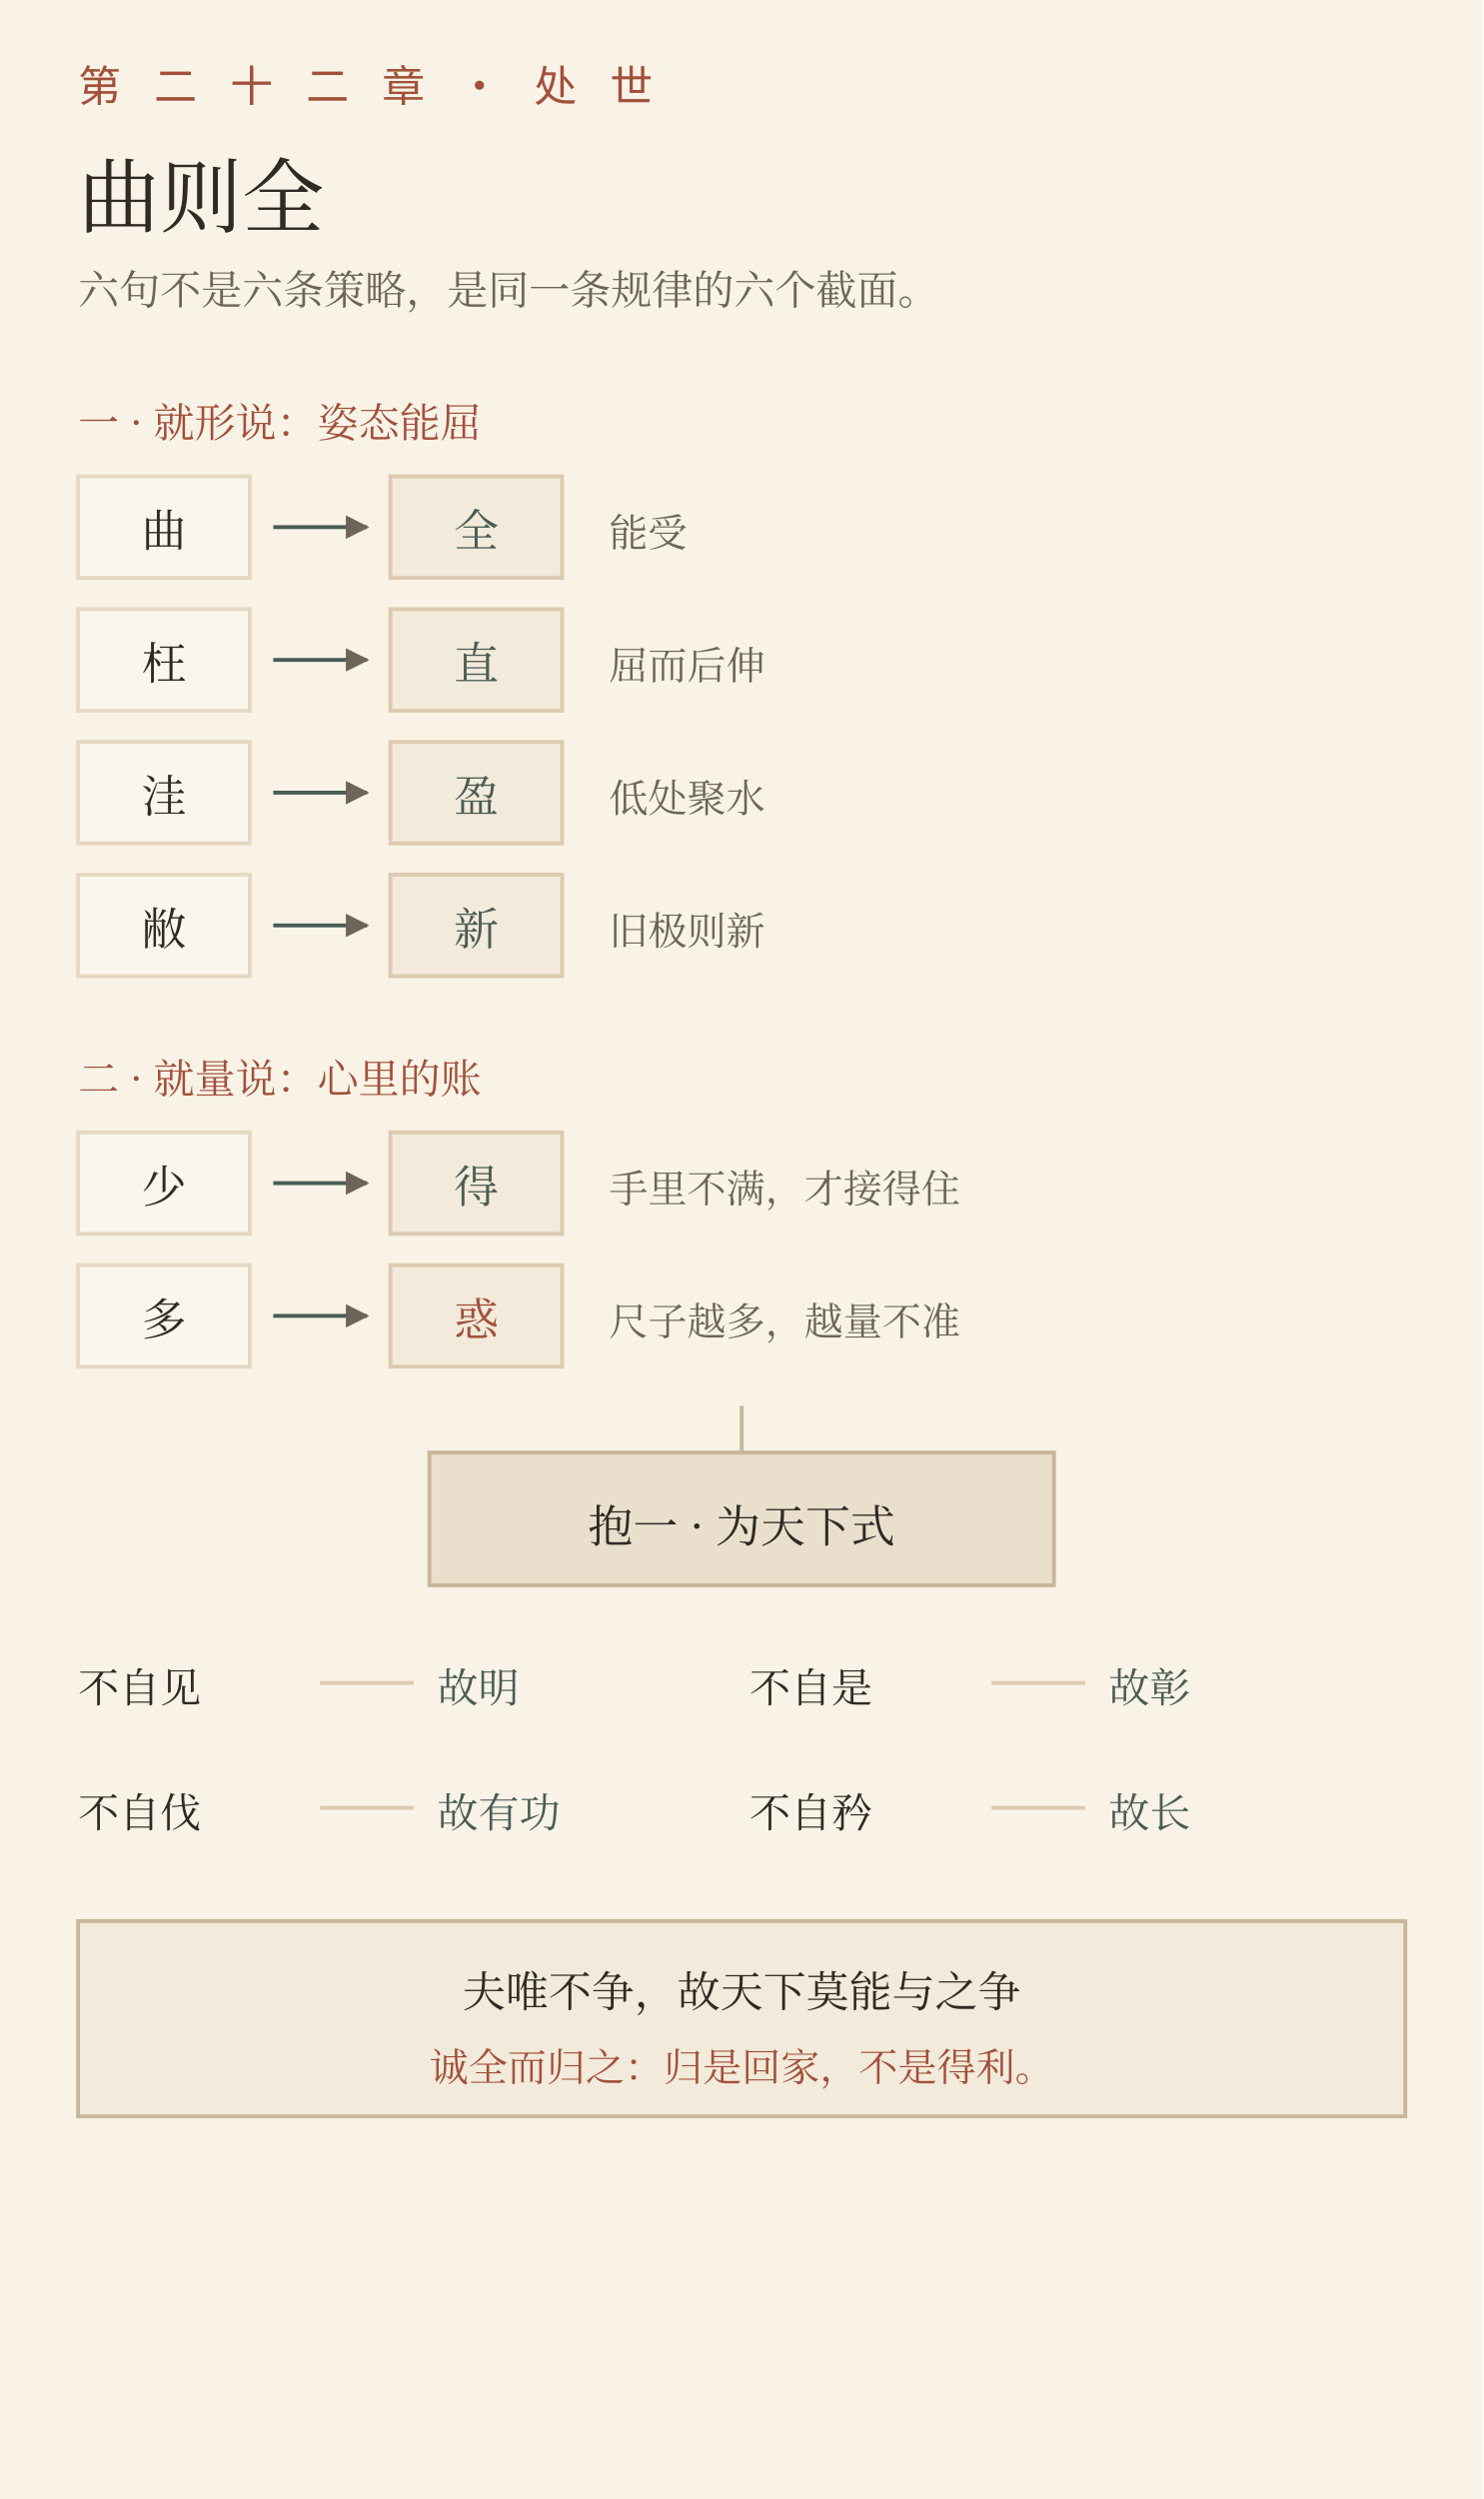
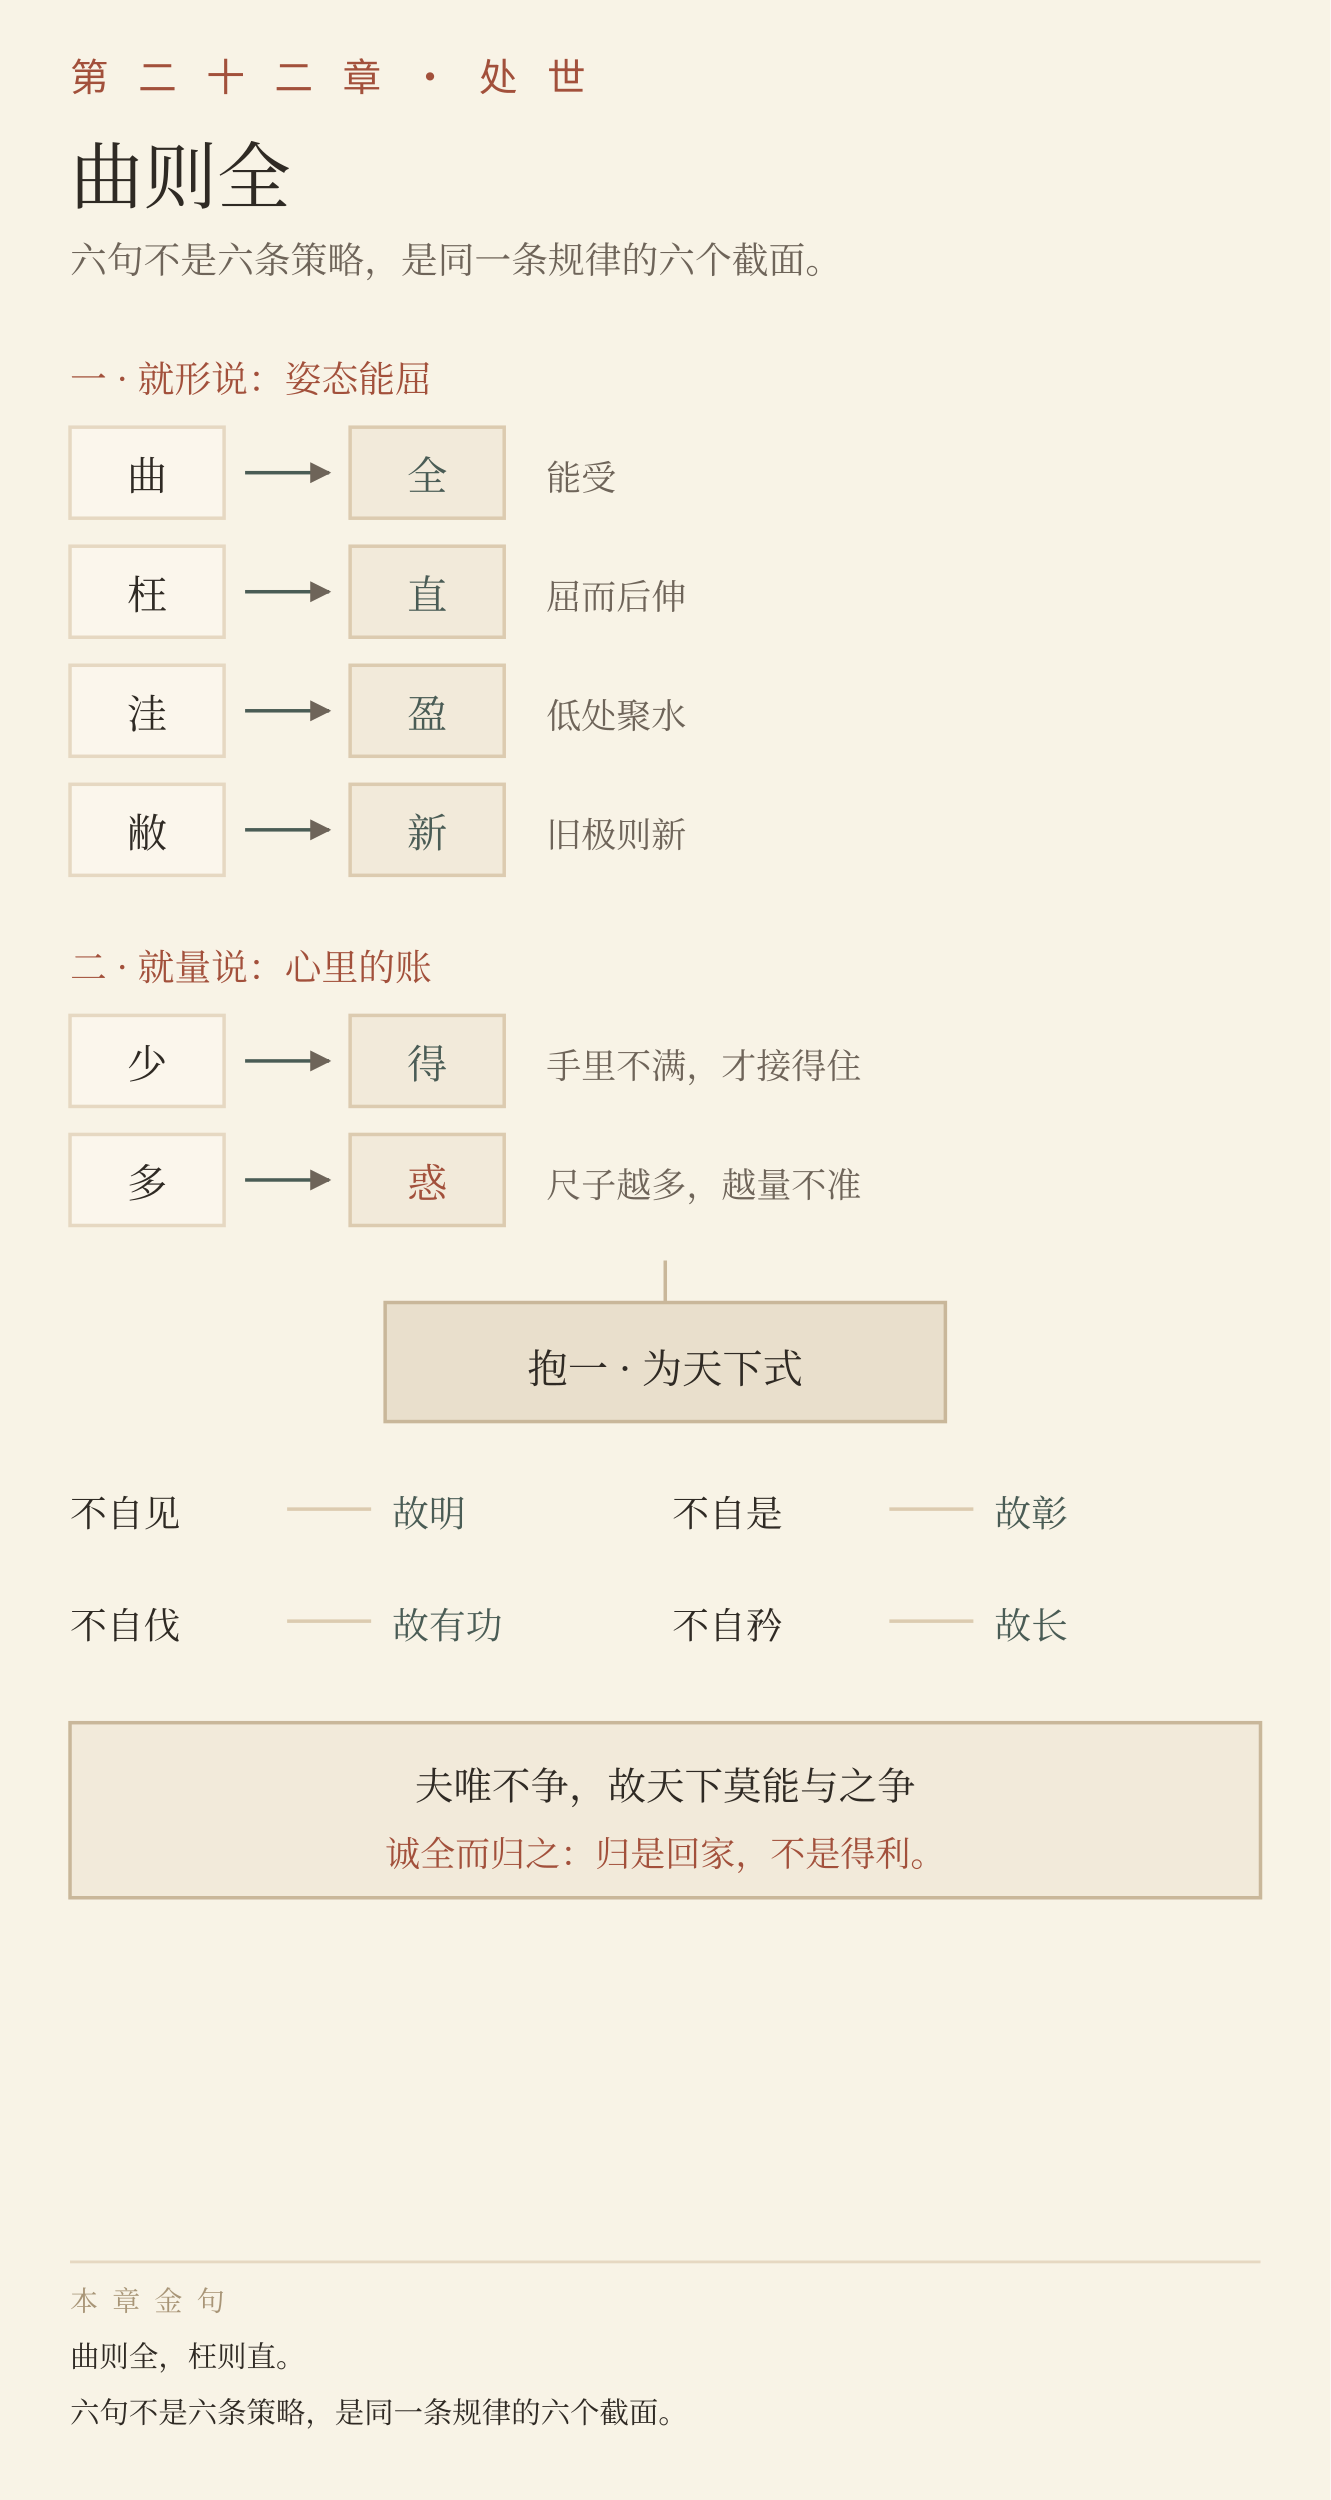
- <svg xmlns="http://www.w3.org/2000/svg" viewBox="0 0 380 640" role="img" aria-label="六句三截：能受、肯少、然后抱一" font-family="'Noto Serif CJK SC','Noto Serif SC','Songti SC',serif">
+ <svg xmlns="http://www.w3.org/2000/svg" viewBox="0 0 380 714" role="img" aria-label="六句三截：能受、肯少、然后抱一" font-family="'Noto Serif CJK SC','Noto Serif SC','Songti SC',serif">
  <defs>
    <marker id="arr" viewBox="0 0 10 10" refX="9" refY="5" markerWidth="6" markerHeight="6" orient="auto">
      <path d="M0 0 L10 5 L0 10 z" fill="#6E6459" />
    </marker>
    <marker id="arr2" viewBox="0 0 10 10" refX="9" refY="5" markerWidth="6" markerHeight="6" orient="auto">
      <path d="M0 0 L10 5 L0 10 z" fill="#4A5C55" />
    </marker>
    <marker id="arrL" viewBox="0 0 10 10" refX="1" refY="5" markerWidth="6" markerHeight="6" orient="auto">
      <path d="M10 0 L0 5 L10 10 z" fill="#4A5C55" />
    </marker>
    <marker id="arrS" viewBox="0 0 10 10" refX="9" refY="5" markerWidth="6" markerHeight="6" orient="auto">
      <path d="M0 0 L10 5 L0 10 z" fill="#A2503B" />
    </marker>
  </defs>
-   <rect x="0" y="0" width="380" height="640" fill="#F8F3E6" />
+   <rect x="0" y="0" width="380" height="714" fill="#F8F3E6" />
  <text x="20" y="26" font-size="11" fill="#A2503B" font-family="'Noto Sans CJK SC','Noto Sans SC',sans-serif" letter-spacing="3">第 二 十 二 章 · 处 世</text>
  <text x="20" y="58" font-size="21" fill="#2F2A24">曲则全</text>
  <text x="20" y="78" font-size="10.5" fill="#6E6459">六句不是六条策略，是同一条规律的六个截面。</text>
  <text x="20" y="112" font-size="10.5" fill="#A2503B">一 · 就形说：姿态能屈</text>
  <rect x="20" y="122" width="44" height="26" fill="#FBF6EC" stroke="#E6D8C2" />
  <text x="42" y="140" font-size="11.5" fill="#2F2A24" text-anchor="middle">曲</text>
  <line x1="70" y1="135" x2="94" y2="135" stroke="#4A5C55" stroke-width="1" marker-end="url(#arr)" />
  <rect x="100" y="122" width="44" height="26" fill="#F2EADA" stroke="#DCCBB0" />
  <text x="122" y="140" font-size="11.5" fill="#4A5C55" text-anchor="middle">全</text>
  <text x="156" y="140" font-size="10" fill="#6E6459">能受</text>
  <rect x="20" y="156" width="44" height="26" fill="#FBF6EC" stroke="#E6D8C2" />
  <text x="42" y="174" font-size="11.5" fill="#2F2A24" text-anchor="middle">枉</text>
  <line x1="70" y1="169" x2="94" y2="169" stroke="#4A5C55" stroke-width="1" marker-end="url(#arr)" />
  <rect x="100" y="156" width="44" height="26" fill="#F2EADA" stroke="#DCCBB0" />
  <text x="122" y="174" font-size="11.5" fill="#4A5C55" text-anchor="middle">直</text>
  <text x="156" y="174" font-size="10" fill="#6E6459">屈而后伸</text>
  <rect x="20" y="190" width="44" height="26" fill="#FBF6EC" stroke="#E6D8C2" />
  <text x="42" y="208" font-size="11.5" fill="#2F2A24" text-anchor="middle">洼</text>
  <line x1="70" y1="203" x2="94" y2="203" stroke="#4A5C55" stroke-width="1" marker-end="url(#arr)" />
  <rect x="100" y="190" width="44" height="26" fill="#F2EADA" stroke="#DCCBB0" />
  <text x="122" y="208" font-size="11.5" fill="#4A5C55" text-anchor="middle">盈</text>
  <text x="156" y="208" font-size="10" fill="#6E6459">低处聚水</text>
  <rect x="20" y="224" width="44" height="26" fill="#FBF6EC" stroke="#E6D8C2" />
  <text x="42" y="242" font-size="11.5" fill="#2F2A24" text-anchor="middle">敝</text>
  <line x1="70" y1="237" x2="94" y2="237" stroke="#4A5C55" stroke-width="1" marker-end="url(#arr)" />
  <rect x="100" y="224" width="44" height="26" fill="#F2EADA" stroke="#DCCBB0" />
  <text x="122" y="242" font-size="11.5" fill="#4A5C55" text-anchor="middle">新</text>
  <text x="156" y="242" font-size="10" fill="#6E6459">旧极则新</text>
  <text x="20" y="280" font-size="10.5" fill="#A2503B">二 · 就量说：心里的账</text>
  <rect x="20" y="290" width="44" height="26" fill="#FBF6EC" stroke="#E6D8C2" />
  <text x="42" y="308" font-size="11.5" fill="#2F2A24" text-anchor="middle">少</text>
  <line x1="70" y1="303" x2="94" y2="303" stroke="#4A5C55" stroke-width="1" marker-end="url(#arr)" />
  <rect x="100" y="290" width="44" height="26" fill="#F2EADA" stroke="#DCCBB0" />
  <text x="122" y="308" font-size="11.5" fill="#4A5C55" text-anchor="middle">得</text>
  <text x="156" y="308" font-size="10" fill="#6E6459">手里不满，才接得住</text>
  <rect x="20" y="324" width="44" height="26" fill="#FBF6EC" stroke="#E6D8C2" />
  <text x="42" y="342" font-size="11.5" fill="#2F2A24" text-anchor="middle">多</text>
  <line x1="70" y1="337" x2="94" y2="337" stroke="#4A5C55" stroke-width="1" marker-end="url(#arr)" />
  <rect x="100" y="324" width="44" height="26" fill="#F2EADA" stroke="#DCCBB0" />
  <text x="122" y="342" font-size="11.5" fill="#A2503B" text-anchor="middle">惑</text>
  <text x="156" y="342" font-size="10" fill="#6E6459">尺子越多，越量不准</text>
  <line x1="190" y1="360" x2="190" y2="372" stroke="#C9B79A" stroke-width="1" />
  <rect x="110" y="372" width="160" height="34" fill="#E9DFCC" stroke="#C9B79A" stroke-width="1.0" />
  <text x="190" y="395" font-size="11.5" fill="#2F2A24" text-anchor="middle">抱一 · 为天下式</text>
  <text x="20" y="436" font-size="10.5" fill="#2F2A24">不自见</text>
  <line x1="82" y1="431" x2="106" y2="431" stroke="#DCCBB0" stroke-width="1" />
  <text x="112" y="436" font-size="10.5" fill="#4A5C55">故明</text>
  <text x="192" y="436" font-size="10.5" fill="#2F2A24">不自是</text>
  <line x1="254" y1="431" x2="278" y2="431" stroke="#DCCBB0" stroke-width="1" />
  <text x="284" y="436" font-size="10.5" fill="#4A5C55">故彰</text>
  <text x="20" y="468" font-size="10.5" fill="#2F2A24">不自伐</text>
  <line x1="82" y1="463" x2="106" y2="463" stroke="#DCCBB0" stroke-width="1" />
  <text x="112" y="468" font-size="10.5" fill="#4A5C55">故有功</text>
  <text x="192" y="468" font-size="10.5" fill="#2F2A24">不自矜</text>
  <line x1="254" y1="463" x2="278" y2="463" stroke="#DCCBB0" stroke-width="1" />
  <text x="284" y="468" font-size="10.5" fill="#4A5C55">故长</text>
  <rect x="20" y="492" width="340" height="50" fill="#F2EADA" stroke="#C9B79A" stroke-width="1.0" />
  <text x="190" y="514" font-size="11" fill="#2F2A24" text-anchor="middle">夫唯不争，故天下莫能与之争</text>
  <text x="190" y="533" font-size="10" fill="#A2503B" text-anchor="middle">诚全而归之：归是回家，不是得利。</text>
+   <line x1="20" y1="646" x2="360" y2="646" stroke="#E6D8C2" stroke-width="0.8" />
+   <text x="20" y="660" font-size="8.0" fill="#A89577" letter-spacing="1">本 章 金 句</text>
+   <text x="20" y="676" font-size="8.4" fill="#2F2A24">曲则全，枉则直。</text>
+   <text x="20" y="692" font-size="8.4" fill="#2F2A24">六句不是六条策略，是同一条规律的六个截面。</text>
</svg>
